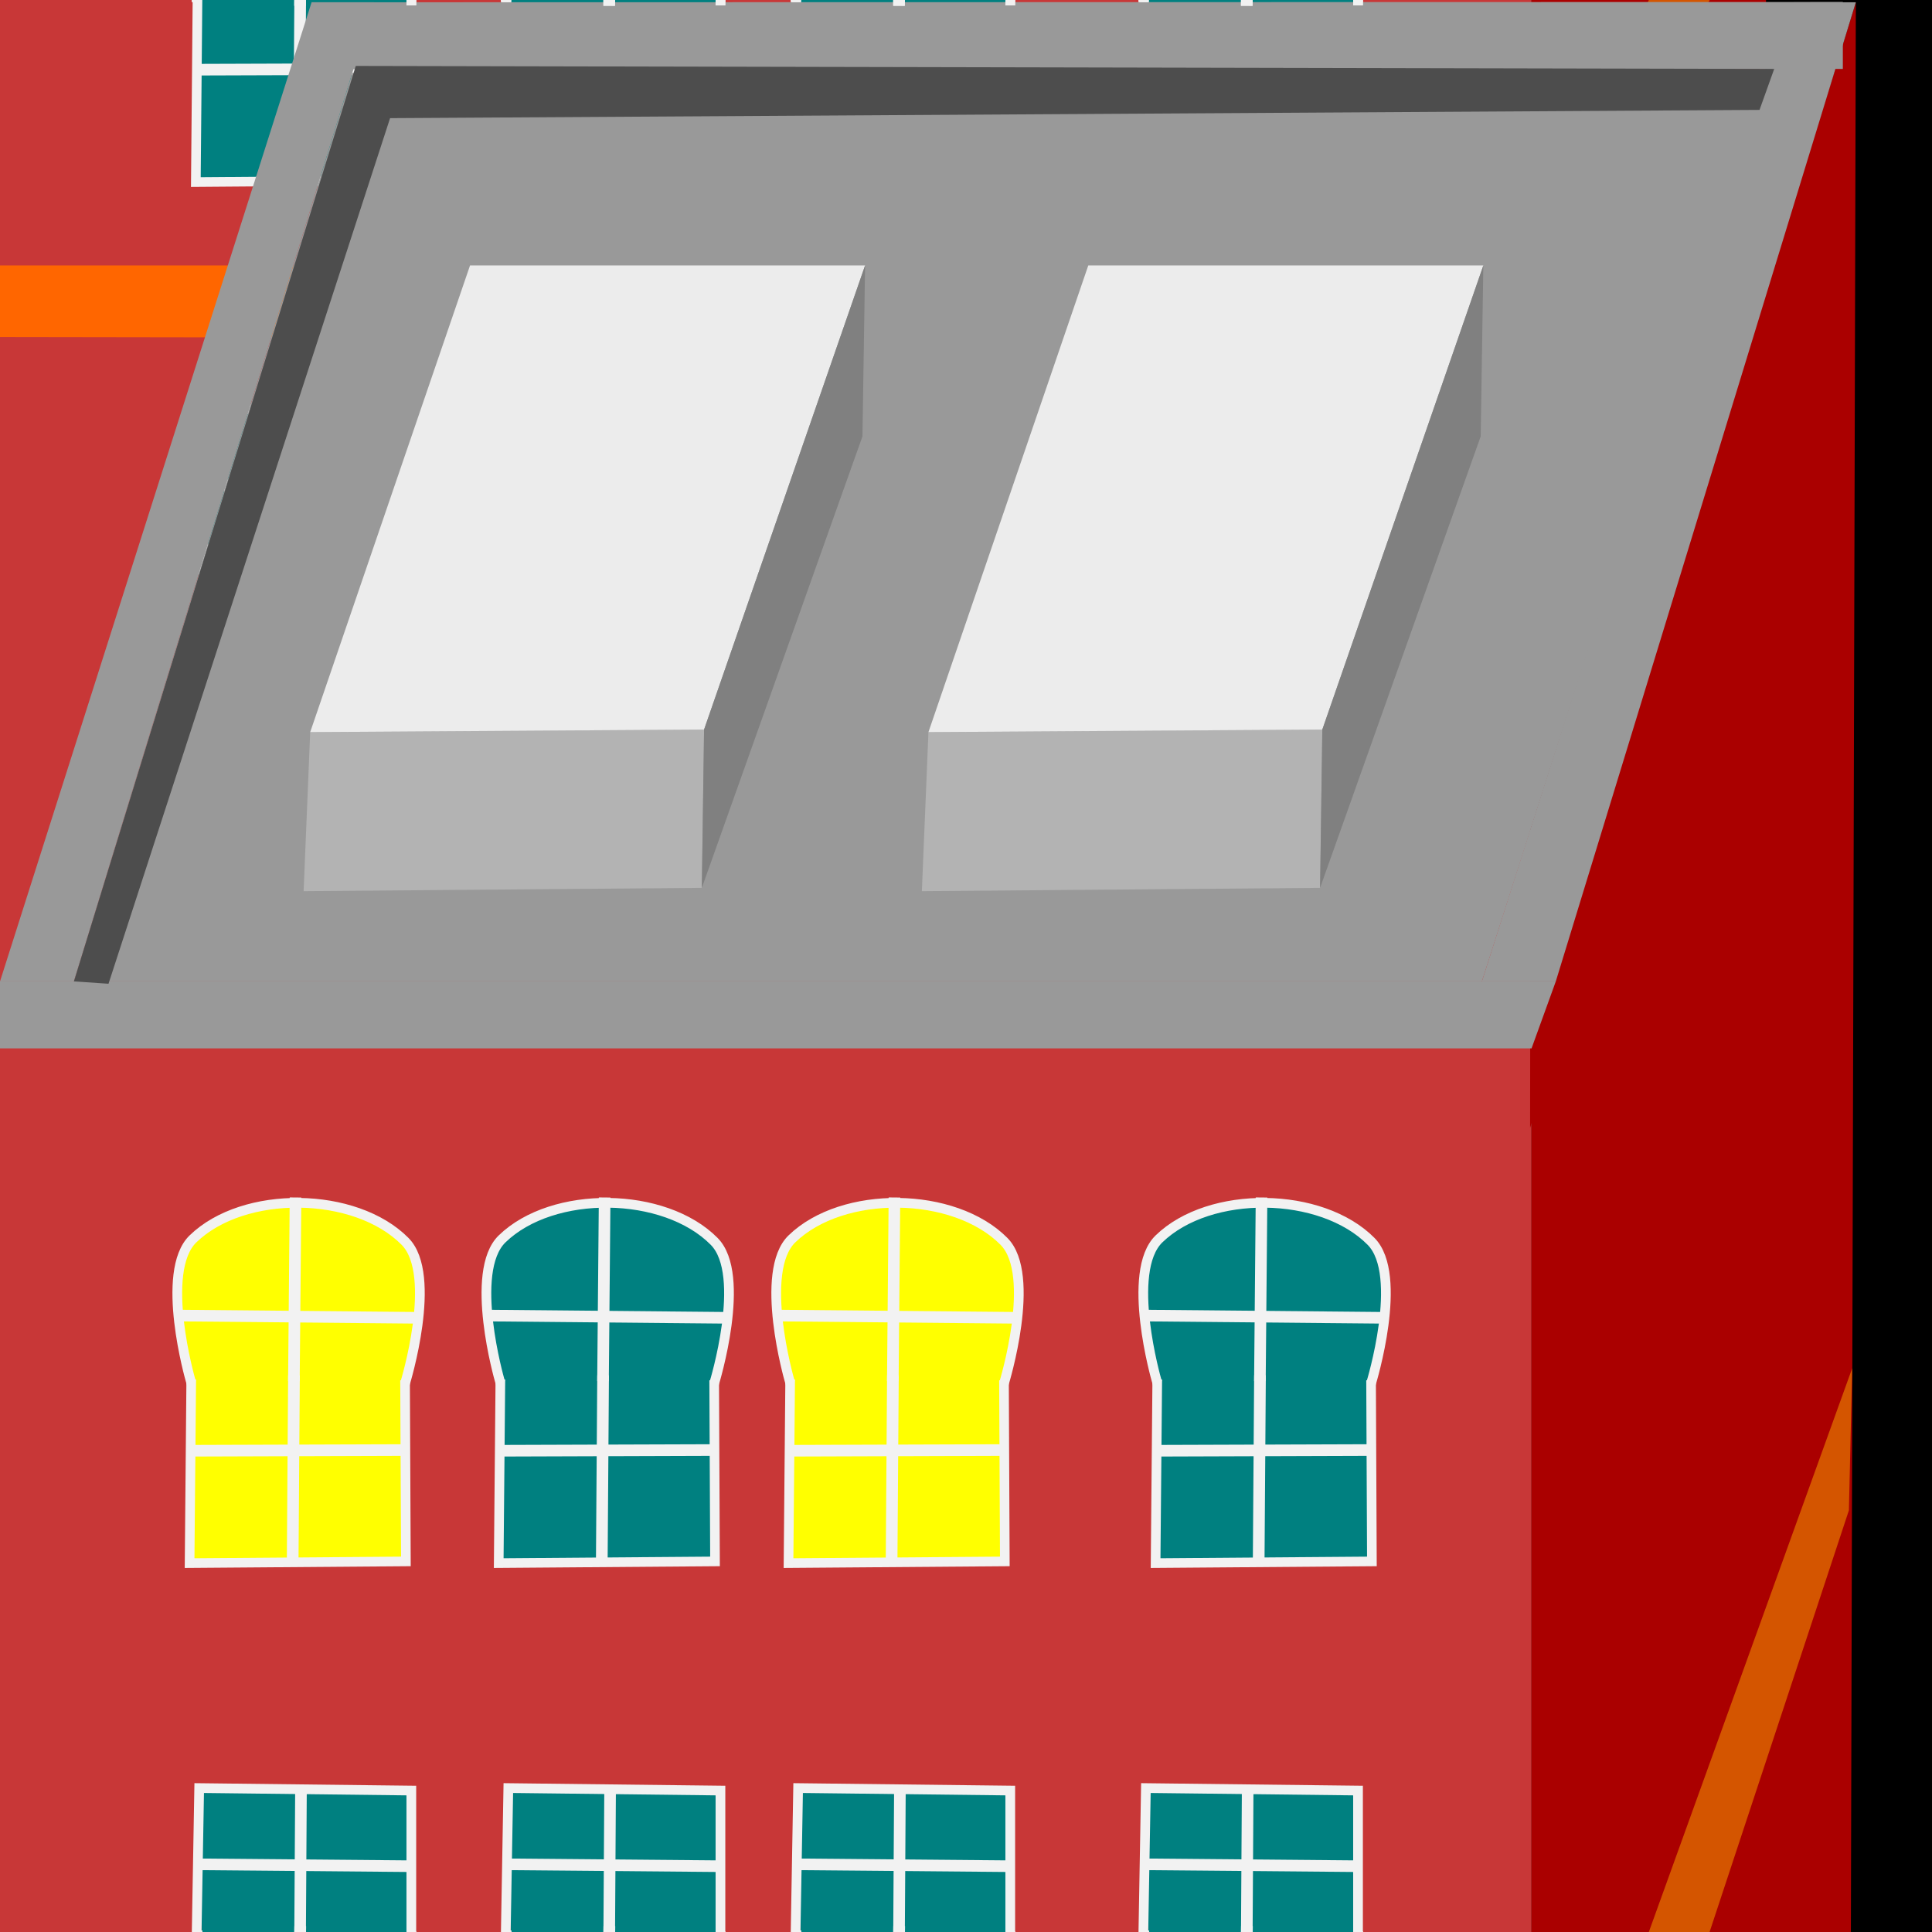
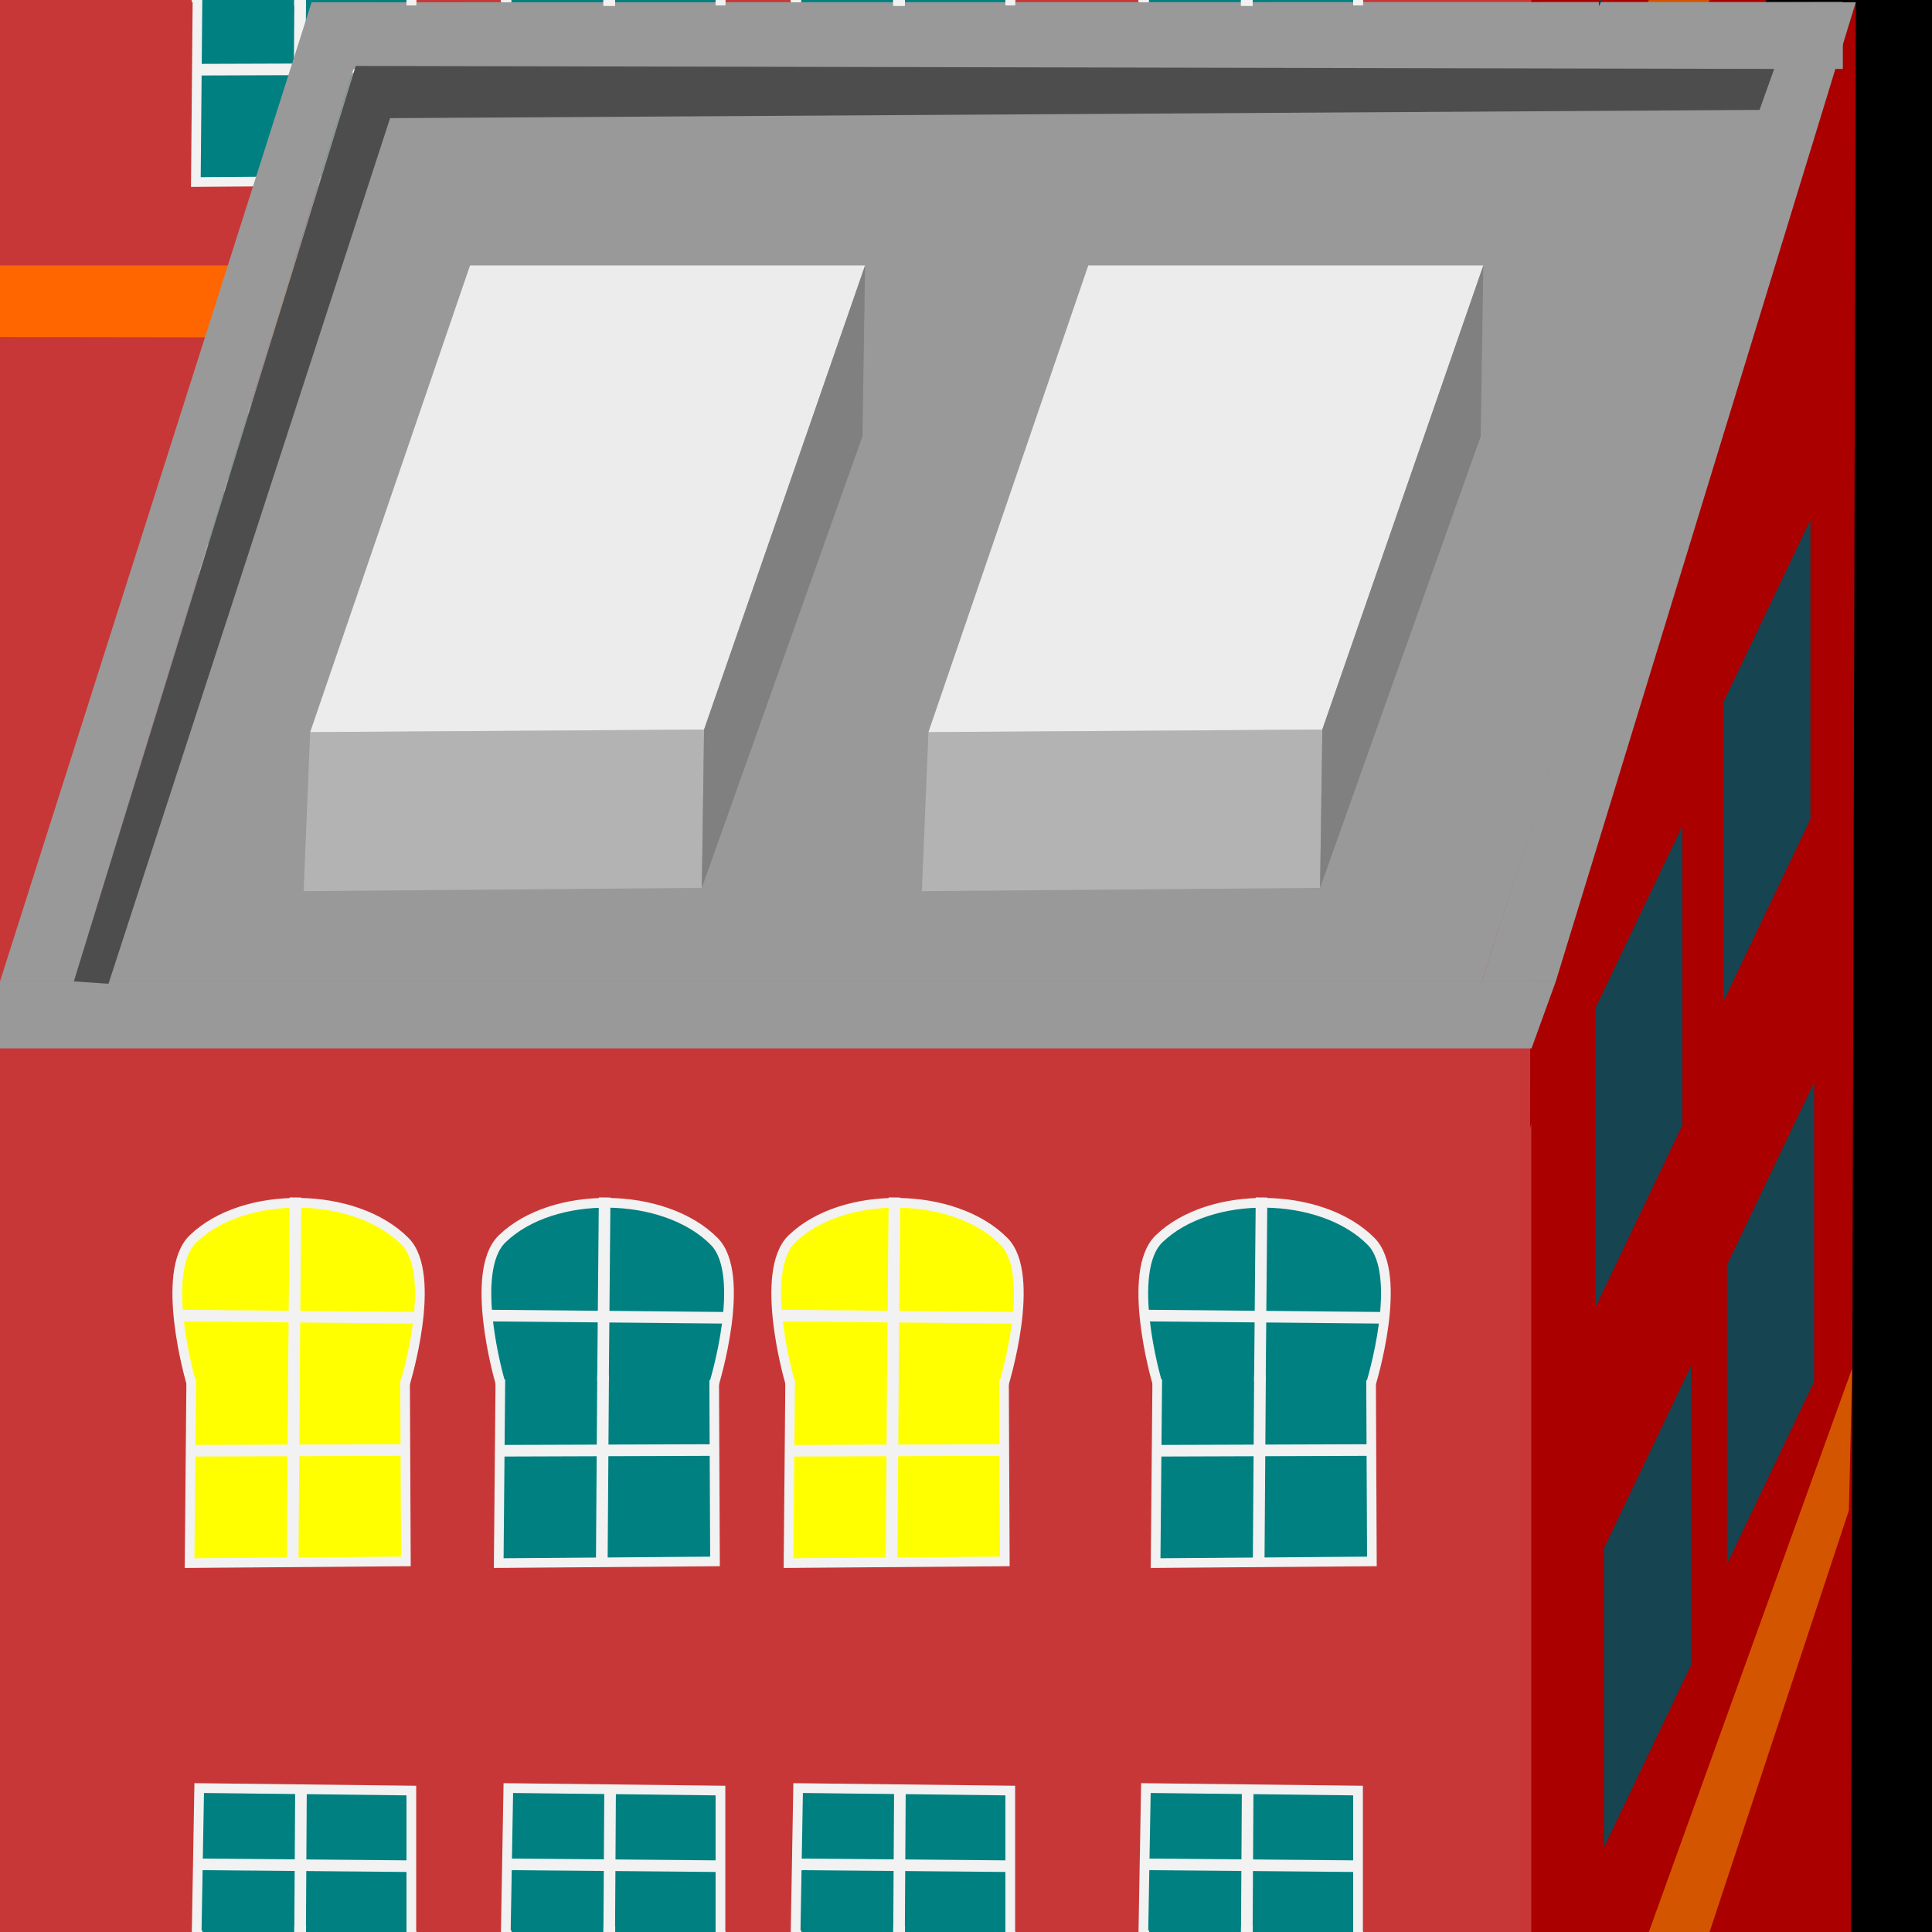
<svg xmlns="http://www.w3.org/2000/svg" xmlns:xlink="http://www.w3.org/1999/xlink" width="100" height="100" viewBox="0 0 26.458 26.458" version="1.1" id="svg1">
  <defs id="defs1" />
  <g id="layer1" style="display:inline">
    <rect style="fill:#000000;stroke-width:0.107;stroke-linecap:square" id="rect1" width="26.458" height="26.458" x="0" y="0" />
    <path id="rect2" style="fill:#c83737;stroke-width:0.107;stroke-linecap:square" d="M 0,14.357 H 20.974 V 26.458 H 0 Z" />
    <path style="fill:#aa0000;stroke:none;stroke-width:1.323;stroke-linecap:square;stroke-dasharray:none" d="m 25.415,0.031 -0.068,26.427 -4.374,1.3e-5 4e-6,-12.101 z" id="path4" />
    <path style="fill:#c83737;fill-opacity:1;stroke:none;stroke-width:1.323;stroke-linecap:square;stroke-dasharray:none" d="M 20.954,15.446 0,15.378 V 0 l 20.974,1.83e-5 z" id="path8" />
    <path style="fill:#aa0000;fill-opacity:1;stroke:none;stroke-width:1.323;stroke-linecap:square;stroke-dasharray:none" d="M 24.185,0 24.119,5.21 20.954,15.446 20.974,1.83e-5 Z" id="path6" />
    <g id="g9-7" style="display:inline" transform="translate(0.08513514,-6.805257)">
      <g id="g2" transform="translate(0,-12.08333)">
        <rect style="fill:#008080;fill-opacity:1;stroke:none;stroke-width:1.384;stroke-linecap:square;stroke-dasharray:none" id="rect9-1" width="2.828" height="1.96" x="2.761" y="24.498" />
        <path style="fill:#008080;fill-opacity:1;stroke:#f2f2f2;stroke-width:0.159;stroke-linecap:square;stroke-dasharray:none" d="m 4.11,26.458 v 0 l 0.011,-1.831" id="path11-3" />
        <path style="fill:#008080;fill-opacity:1;stroke:#f2f2f2;stroke-width:0.159;stroke-linecap:square;stroke-dasharray:none" d="m 2.802,25.532 2.722,0.024" id="path12-2" />
        <path style="fill:none;fill-opacity:1;stroke:#f2f2f2;stroke-width:0.133;stroke-linecap:square;stroke-dasharray:none" d="m 2.694,26.42 0.034,-1.933 2.905,0.034 v 1.944" id="path13-2" />
      </g>
      <g id="g1" transform="translate(0,14.35017)">
        <rect style="fill:#008080;fill-opacity:1;stroke:none;stroke-width:1.366;stroke-linecap:square;stroke-dasharray:none" id="rect8-6" width="2.861" height="2.446" x="2.727" y="8.1650002e-09" />
        <path style="fill:#008080;fill-opacity:1;stroke:#f2f2f2;stroke-width:0.16;stroke-linecap:square;stroke-dasharray:none" d="M 4.111,4.2183596e-4 4.094,2.402" id="path9-4" />
        <path style="fill:#008080;fill-opacity:1;stroke:#f2f2f2;stroke-width:0.159;stroke-linecap:square;stroke-dasharray:none" d="m 2.804,0.954 2.705,-0.009" id="path10-2" />
        <path style="display:inline;fill:none;fill-opacity:1;stroke:#f2f2f2;stroke-width:0.132;stroke-linecap:square;stroke-dasharray:none" d="M 2.704,0.044 2.682,2.493 5.644,2.47 5.633,0.056" id="path14-1" />
      </g>
    </g>
    <use x="0" y="0" xlink:href="#g9-7" id="use6" transform="translate(3.96875)" />
    <use x="0" y="0" xlink:href="#use6" id="use7" transform="translate(3.96875)" />
    <use x="0" y="0" xlink:href="#use7" id="use8" transform="translate(5.027083)" />
    <g id="g9" style="display:inline">
      <rect style="fill:#008080;fill-opacity:1;stroke:none;stroke-width:1.366;stroke-linecap:square;stroke-dasharray:none" id="rect8" width="2.861" height="2.446" x="2.727" y="8.1650002e-09" />
      <rect style="fill:#008080;fill-opacity:1;stroke:none;stroke-width:1.384;stroke-linecap:square;stroke-dasharray:none" id="rect9" width="2.828" height="1.96" x="2.761" y="24.498" />
      <path style="fill:#008080;fill-opacity:1;stroke:#f2f2f2;stroke-width:0.16;stroke-linecap:square;stroke-dasharray:none" d="M 4.111,4.2183596e-4 4.094,2.402" id="path9" />
      <path style="fill:#008080;fill-opacity:1;stroke:#f2f2f2;stroke-width:0.159;stroke-linecap:square;stroke-dasharray:none" d="m 2.804,0.954 2.705,-0.009" id="path10" />
      <path style="fill:#008080;fill-opacity:1;stroke:#f2f2f2;stroke-width:0.159;stroke-linecap:square;stroke-dasharray:none" d="m 4.11,26.458 v 0 l 0.011,-1.831" id="path11" />
      <path style="fill:#008080;fill-opacity:1;stroke:#f2f2f2;stroke-width:0.159;stroke-linecap:square;stroke-dasharray:none" d="m 2.802,25.532 2.722,0.024" id="path12" />
      <path style="fill:none;fill-opacity:1;stroke:#f2f2f2;stroke-width:0.133;stroke-linecap:square;stroke-dasharray:none" d="m 2.694,26.42 0.034,-1.933 2.905,0.034 v 1.944" id="path13" />
      <path style="display:inline;fill:none;fill-opacity:1;stroke:#f2f2f2;stroke-width:0.132;stroke-linecap:square;stroke-dasharray:none" d="M 2.704,0.044 2.682,2.493 5.644,2.47 5.633,0.056" id="path14" />
    </g>
    <path style="fill:#d45500;stroke:none;stroke-width:0.947;stroke-linecap:square;stroke-dasharray:none" d="M 20.99,3.635 22.58,9.15e-6 23.413,0 20.968,4.647 Z" id="path16" />
    <path style="fill:#d45500;stroke:none;stroke-width:0.947;stroke-linecap:square;stroke-dasharray:none" d="m 22.58,26.458 2.785,-7.72 -0.045,1.945 -1.908,5.775 z" id="path16-1" />
    <path style="fill:#ff6600;stroke:none;stroke-width:0.947;stroke-linecap:square" d="M 20.99,3.635 H 0 v 0.98 l 20.968,0.032 z" id="path2" />
    <use x="0" y="0" xlink:href="#g9" id="use3" transform="translate(4.233333)" />
    <use x="0" y="0" xlink:href="#use3" id="use4" transform="translate(3.96875)" />
    <use x="0" y="0" xlink:href="#use4" id="use5" transform="translate(4.762499)" />
    <g id="g8" style="display:inline;stroke:none;stroke-width:1;stroke-dasharray:none" transform="translate(0,-8.307916)">
      <path id="rect3" style="fill:#999999;stroke:none;stroke-width:1;stroke-linecap:square;stroke-dasharray:none" d="m 0,21.748 h 21.306 l -0.332,0.917 H 0 Z" />
      <path id="rect3-8" style="fill:#999999;stroke:none;stroke-width:1;stroke-linecap:square;stroke-dasharray:none" d="m 4.267,8.339 20.97,-0.004 v 0.917 l -20.97,0.004 z" />
      <path style="fill:#999999;stroke:none;stroke-width:1;stroke-linecap:square;stroke-dasharray:none" d="M 4.267,8.339 0,21.748 H 1.012 L 5.121,8.339 Z" id="path3" />
      <path style="fill:#999999;stroke:none;stroke-width:1;stroke-linecap:square;stroke-dasharray:none" d="M 24.562,8.339 20.294,21.748 h 1.012 L 25.415,8.339 Z" id="path3-5" />
      <path style="fill:#999999;fill-opacity:1;stroke:none;stroke-width:1;stroke-linecap:square;stroke-dasharray:none" d="M 4.825,9.306 24.297,9.252 20.294,21.748 H 1.012 Z" id="path7" />
      <path style="display:inline;fill:#4d4d4d;stroke:none;stroke-width:0.947;stroke-linecap:square" d="m 1.012,21.748 v 0 L 4.872,9.211 24.297,9.252 24.096,9.813 5.342,9.926 1.486,21.78 Z" id="path1" />
    </g>
    <g id="g9-7-1" style="display:inline" transform="translate(-0.08558344,4.562848)">
      <g id="g2-7" transform="translate(0,-12.08333)">
        <path id="rect9-1-1" style="fill:#008080;stroke-width:1.384;stroke-linecap:square" d="m 2.761,24.498 c 0.666,-0.666 2.161,-0.666 2.828,0 0.462,0.462 0,1.96 0,1.96 H 2.761 c 0,0 -0.462,-1.498 0,-1.96 z" />
        <path style="fill:#008080;fill-opacity:1;stroke:#f2f2f2;stroke-width:0.159;stroke-linecap:square;stroke-dasharray:none" d="m 4.11,26.458 v 0 l 0.022,-2.459" id="path11-3-1" />
        <path style="fill:#008080;fill-opacity:1;stroke:#f2f2f2;stroke-width:0.159;stroke-linecap:square;stroke-dasharray:none" d="m 2.574,25.537 3.198,0.03" id="path12-2-5" />
        <path style="fill:none;fill-opacity:1;stroke:#f2f2f2;stroke-width:0.133;stroke-linecap:square;stroke-dasharray:none" d="m 2.694,26.42 c 0,0 -0.428,-1.484 0.034,-1.933 0.695,-0.675 2.224,-0.655 2.905,0.034 0.456,0.461 0,1.944 0,1.944" id="path13-2-2" />
      </g>
      <g id="g3" transform="translate(0,14.35017)">
        <rect style="fill:#008080;fill-opacity:1;stroke:none;stroke-width:1.366;stroke-linecap:square;stroke-dasharray:none" id="rect8-6-7" width="2.861" height="2.446" x="2.727" y="8.1650002e-09" />
        <path style="fill:#008080;fill-opacity:1;stroke:#f2f2f2;stroke-width:0.16;stroke-linecap:square;stroke-dasharray:none" d="M 4.111,4.2183596e-4 4.094,2.402" id="path9-4-6" />
        <path style="fill:#008080;fill-opacity:1;stroke:#f2f2f2;stroke-width:0.159;stroke-linecap:square;stroke-dasharray:none" d="m 2.804,0.954 2.705,-0.009" id="path10-2-1" />
        <path style="display:inline;fill:none;fill-opacity:1;stroke:#f2f2f2;stroke-width:0.132;stroke-linecap:square;stroke-dasharray:none" d="M 2.704,0.044 2.682,2.493 5.644,2.47 5.633,0.056" id="path14-1-4" />
      </g>
    </g>
    <use x="0" y="0" xlink:href="#g9-7-1" id="use45" transform="translate(4.233333)" />
    <use x="0" y="0" xlink:href="#use45" id="use46" transform="translate(4.233333)" />
    <use x="0" y="0" xlink:href="#use46" id="use47" transform="translate(4.762499)" />
    <g id="g49">
      <path style="fill:#b3b3b3;stroke:none;stroke-width:0.947;stroke-linecap:square" d="m 4.248,10.026 5.394,-0.036 -0.03,2.169 -5.454,0.045 z" id="path47" />
      <path style="fill:#ececec;stroke:none;stroke-width:0.947;stroke-linecap:square" d="M 4.248,10.026 6.437,3.635 H 11.847 L 9.642,9.991 Z" id="path48" />
      <path style="fill:#808080;stroke:none;stroke-width:0.947;stroke-linecap:square" d="m 9.611,12.16 2.2,-6.184 0.036,-2.34 -2.205,6.355 z" id="path49" />
    </g>
    <use x="0" y="0" xlink:href="#g49" id="use49" transform="translate(8.466666)" />
+     <path style="display:inline;fill:#164450;fill-opacity:1;stroke:none;stroke-width:0.259;stroke-linecap:square" d="m 21.792,14.742 v 4.098 l 1.192,-2.496 v -4.098 z" id="path5-2-8" />
+     <path style="display:inline;fill:#164450;fill-opacity:1;stroke:none;stroke-width:0.259;stroke-linecap:square" d="m 22.133,20.84 v 4.098 l 1.192,-2.496 v -4.098 z" id="path5-9" />
+     <path style="display:inline;fill:#164450;fill-opacity:1;stroke:none;stroke-width:0.259;stroke-linecap:square" d="m 23.818,16.182 v 4.098 l 1.192,-2.496 v -4.098 z" id="path5-8-2" />
+     <path style="display:inline;fill:#164450;fill-opacity:1;stroke:none;stroke-width:0.259;stroke-linecap:square" d="m 23.598,9.313 v 4.098 l 1.192,-2.496 V 6.817 Z" id="path5-8-7-7" />
  </g>
  <g id="g44" style="display:inline">
    <rect style="fill:#000000;stroke-width:0.107;stroke-linecap:square" id="rect10" width="26.458" height="26.458" x="0" y="0" />
    <path id="path15" style="fill:#c83737;stroke-width:0.107;stroke-linecap:square" d="m 0,22.665 h 20.974 v 3.793 H 0 Z" />
    <path style="fill:#aa0000;stroke:none;stroke-width:1.323;stroke-linecap:square;stroke-dasharray:none" d="m 25.237,8.335 0.11,18.123 -4.374,1.3e-5 4e-6,-3.793 z" id="path17" />
    <path style="fill:#c83737;fill-opacity:1;stroke:none;stroke-width:1.323;stroke-linecap:square;stroke-dasharray:none" d="M 20.954,15.446 0,15.378 V 0 l 20.974,1.83e-5 z" id="path18" />
    <path style="fill:#aa0000;fill-opacity:1;stroke:none;stroke-width:1.323;stroke-linecap:square;stroke-dasharray:none" d="M 25.348,5e-6 25.32,5.146 20.954,15.446 20.974,1.83e-5 Z" id="path19" />
    <g id="g26" style="display:inline" transform="translate(0.08513514,-6.805257)">
      <g id="g22" transform="translate(0,-12.08333)">
        <rect style="fill:#008080;fill-opacity:1;stroke:none;stroke-width:1.384;stroke-linecap:square;stroke-dasharray:none" id="rect19" width="2.828" height="1.96" x="2.761" y="24.498" />
        <path style="fill:#008080;fill-opacity:1;stroke:#f2f2f2;stroke-width:0.159;stroke-linecap:square;stroke-dasharray:none" d="m 4.11,26.458 v 0 l 0.011,-1.831" id="path20" />
        <path style="fill:#008080;fill-opacity:1;stroke:#f2f2f2;stroke-width:0.159;stroke-linecap:square;stroke-dasharray:none" d="m 2.802,25.532 2.722,0.024" id="path21" />
        <path style="fill:none;fill-opacity:1;stroke:#f2f2f2;stroke-width:0.133;stroke-linecap:square;stroke-dasharray:none" d="m 2.694,26.42 0.034,-1.933 2.905,0.034 v 1.944" id="path22" />
      </g>
      <g id="g25" transform="translate(0,14.35017)">
        <rect style="fill:#008080;fill-opacity:1;stroke:none;stroke-width:1.366;stroke-linecap:square;stroke-dasharray:none" id="rect22" width="2.861" height="2.446" x="2.727" y="8.1650002e-09" />
        <path style="fill:#008080;fill-opacity:1;stroke:#f2f2f2;stroke-width:0.16;stroke-linecap:square;stroke-dasharray:none" d="M 4.111,4.2183596e-4 4.094,2.402" id="path23" />
        <path style="fill:#008080;fill-opacity:1;stroke:#f2f2f2;stroke-width:0.159;stroke-linecap:square;stroke-dasharray:none" d="m 2.804,0.954 2.705,-0.009" id="path24" />
        <path style="display:inline;fill:none;fill-opacity:1;stroke:#f2f2f2;stroke-width:0.132;stroke-linecap:square;stroke-dasharray:none" d="M 2.704,0.044 2.682,2.493 5.644,2.47 5.633,0.056" id="path25" />
      </g>
    </g>
    <use x="0" y="0" xlink:href="#g9-7" id="use26" transform="translate(3.96875)" />
    <use x="0" y="0" xlink:href="#use6" id="use27" transform="translate(3.96875)" />
+     <path style="display:inline;fill:#164450;fill-opacity:1;stroke:none;stroke-width:0.259;stroke-linecap:square" d="M 21.778,6.259 V 10.356 L 22.97,7.86 V 3.763 Z" id="path5-2" />
    <use x="0" y="0" xlink:href="#use7" id="use28" transform="translate(5.027083)" />
    <g id="g33" style="display:inline;stroke:none;stroke-width:1;stroke-dasharray:none">
      <path id="path28" style="fill:#999999;stroke:none;stroke-width:1;stroke-linecap:square;stroke-dasharray:none" d="m 0,21.748 h 21.306 l -0.332,0.917 H 0 Z" />
      <path id="path29" style="fill:#999999;stroke:none;stroke-width:1;stroke-linecap:square;stroke-dasharray:none" d="m 4.267,8.339 20.97,-0.004 v 0.917 l -20.97,0.004 z" />
      <path style="fill:#999999;stroke:none;stroke-width:1;stroke-linecap:square;stroke-dasharray:none" d="M 4.267,8.339 0,21.748 H 1.012 L 5.121,8.339 Z" id="path30" />
      <path style="fill:#999999;stroke:none;stroke-width:1;stroke-linecap:square;stroke-dasharray:none" d="M 24.562,8.339 20.294,21.748 h 1.012 L 25.415,8.339 Z" id="path31" />
      <path style="fill:#676c53;fill-opacity:1;stroke:none;stroke-width:1;stroke-linecap:square;stroke-dasharray:none" d="M 4.825,9.306 24.297,9.252 20.294,21.748 H 1.012 Z" id="path32" />
      <path style="display:inline;fill:#4d4d4d;stroke:none;stroke-width:0.947;stroke-linecap:square" d="m 1.012,21.748 v 0 L 4.872,9.211 24.297,9.252 24.096,9.813 5.342,9.926 1.486,21.78 Z" id="path33" />
    </g>
    <g id="g39" style="display:inline">
      <rect style="fill:#008080;fill-opacity:1;stroke:none;stroke-width:1.366;stroke-linecap:square;stroke-dasharray:none" id="rect33" width="2.861" height="2.446" x="2.727" y="8.1650002e-09" />
      <rect style="fill:#008080;fill-opacity:1;stroke:none;stroke-width:1.384;stroke-linecap:square;stroke-dasharray:none" id="rect34" width="2.828" height="1.96" x="2.761" y="24.498" />
      <path style="fill:#008080;fill-opacity:1;stroke:#f2f2f2;stroke-width:0.16;stroke-linecap:square;stroke-dasharray:none" d="M 4.111,4.2183596e-4 4.094,2.402" id="path34" />
      <path style="fill:#008080;fill-opacity:1;stroke:#f2f2f2;stroke-width:0.159;stroke-linecap:square;stroke-dasharray:none" d="m 2.804,0.954 2.705,-0.009" id="path35" />
      <path style="fill:#008080;fill-opacity:1;stroke:#f2f2f2;stroke-width:0.159;stroke-linecap:square;stroke-dasharray:none" d="m 4.11,26.458 v 0 l 0.011,-1.831" id="path36" />
      <path style="fill:#008080;fill-opacity:1;stroke:#f2f2f2;stroke-width:0.159;stroke-linecap:square;stroke-dasharray:none" d="m 2.802,25.532 2.722,0.024" id="path37" />
      <path style="fill:none;fill-opacity:1;stroke:#f2f2f2;stroke-width:0.133;stroke-linecap:square;stroke-dasharray:none" d="m 2.694,26.42 0.034,-1.933 2.905,0.034 v 1.944" id="path38" />
      <path style="display:inline;fill:none;fill-opacity:1;stroke:#f2f2f2;stroke-width:0.132;stroke-linecap:square;stroke-dasharray:none" d="M 2.704,0.044 2.682,2.493 5.644,2.47 5.633,0.056" id="path39" />
    </g>
    <path style="fill:#d45500;stroke:none;stroke-width:0.947;stroke-linecap:square;stroke-dasharray:none" d="M 20.99,3.635 22.58,9.15e-6 23.413,0 20.968,4.647 Z" id="path40" />
    <path style="fill:#d45500;stroke:none;stroke-width:0.947;stroke-linecap:square;stroke-dasharray:none" d="m 22.58,26.458 2.722,-7.56 0.012,1.915 -1.901,5.644 z" id="path41" />
    <path style="fill:#ff6600;stroke:none;stroke-width:0.947;stroke-linecap:square" d="M 20.99,3.635 H 0 v 0.98 l 20.968,0.032 z" id="path42" />
    <use x="0" y="0" xlink:href="#g9" id="use42" transform="translate(4.233333)" />
    <use x="0" y="0" xlink:href="#use3" id="use43" transform="translate(3.96875)" />
    <use x="0" y="0" xlink:href="#use4" id="use44" transform="translate(4.762499)" />
+     <path style="fill:#164450;fill-opacity:1;stroke:none;stroke-width:0.259;stroke-linecap:square" d="m 21.896,22.448 v 4.098 l 1.192,-2.496 V 19.952 Z" id="path5" />
+     <path style="display:inline;fill:#164450;fill-opacity:1;stroke:none;stroke-width:0.259;stroke-linecap:square" d="m 23.651,17.043 v 4.098 l 1.192,-2.496 v -4.098 z" id="path5-8" />
+     <path style="display:inline;fill:#164450;fill-opacity:1;stroke:none;stroke-width:0.259;stroke-linecap:square" d="m 23.463,2.828 v 4.098 l 1.192,-2.496 v -4.098 z" id="path5-8-7" />
  </g>
  <g id="g113" style="display:inline">
    <rect style="fill:#000000;stroke-width:0.107;stroke-linecap:square" id="rect72" width="26.458" height="26.458" x="0" y="0" />
    <path id="path72" style="fill:#c83737;stroke-width:0.107;stroke-linecap:square" d="M 0.027,17.482 H 21.001 l -0.027,8.976 H 0 Z" />
    <path style="fill:#aa0000;stroke:none;stroke-width:1.323;stroke-linecap:square;stroke-dasharray:none" d="m 25.388,10.834 -0.04,15.624 -4.374,1.3e-5 0.027,-8.976 2.136,-7.186 z" id="path73" />
    <path style="fill:#c83737;fill-opacity:1;stroke:none;stroke-width:1.323;stroke-linecap:square;stroke-dasharray:none" d="M 23.222,10.319 2.074,10.777 2.223,7.718 23.078,7.194 Z" id="path74" />
    <path style="fill:#aa0000;fill-opacity:1;stroke:none;stroke-width:1.323;stroke-linecap:square;stroke-dasharray:none" d="m 25.348,5e-6 0.04,10.834 -2.344,-0.06 0.034,-3.58 L 22.996,8.5e-6 Z" id="path75" />
    <g id="g82" style="display:none" transform="translate(0.08513514,-6.805257)">
      <g id="g78" transform="translate(0,-12.08333)">
        <rect style="fill:#008080;fill-opacity:1;stroke:none;stroke-width:1.384;stroke-linecap:square;stroke-dasharray:none" id="rect75" width="2.828" height="1.96" x="2.761" y="24.498" />
        <path style="fill:#008080;fill-opacity:1;stroke:#f2f2f2;stroke-width:0.159;stroke-linecap:square;stroke-dasharray:none" d="m 4.11,26.458 v 0 l 0.011,-1.831" id="path76" />
        <path style="fill:#008080;fill-opacity:1;stroke:#f2f2f2;stroke-width:0.159;stroke-linecap:square;stroke-dasharray:none" d="m 2.802,25.532 2.722,0.024" id="path77" />
        <path style="fill:none;fill-opacity:1;stroke:#f2f2f2;stroke-width:0.133;stroke-linecap:square;stroke-dasharray:none" d="m 2.694,26.42 0.034,-1.933 2.905,0.034 v 1.944" id="path78" />
      </g>
      <g id="g81" transform="translate(0,14.35017)">
        <rect style="fill:#008080;fill-opacity:1;stroke:none;stroke-width:1.366;stroke-linecap:square;stroke-dasharray:none" id="rect78" width="2.861" height="2.446" x="2.727" y="8.1650002e-09" />
        <path style="fill:#008080;fill-opacity:1;stroke:#f2f2f2;stroke-width:0.16;stroke-linecap:square;stroke-dasharray:none" d="M 4.111,4.2183596e-4 4.094,2.402" id="path79" />
        <path style="fill:#008080;fill-opacity:1;stroke:#f2f2f2;stroke-width:0.159;stroke-linecap:square;stroke-dasharray:none" d="m 2.804,0.954 2.705,-0.009" id="path80" />
        <path style="display:inline;fill:none;fill-opacity:1;stroke:#f2f2f2;stroke-width:0.132;stroke-linecap:square;stroke-dasharray:none" d="M 2.704,0.044 2.682,2.493 5.644,2.47 5.633,0.056" id="path81" />
      </g>
    </g>
    <use x="0" y="0" xlink:href="#g9-7" id="use82" transform="translate(3.96875)" style="display:none" />
    <use x="0" y="0" xlink:href="#use6" id="use83" transform="translate(3.96875)" style="display:none" />
    <path id="rect115" style="fill:#c83737;stroke-width:0.947;stroke-linecap:square" d="M 0,0 H 20.967 L 21.14,13.899 H 0 Z" />
    <use x="0" y="0" xlink:href="#use7" id="use84" transform="translate(5.027083)" style="display:none" />
    <g id="g90" style="display:inline">
      <rect style="fill:#008080;fill-opacity:1;stroke:none;stroke-width:1.366;stroke-linecap:square;stroke-dasharray:none" id="rect84" width="2.861" height="2.446" x="2.727" y="8.1650002e-09" />
      <rect style="fill:#008080;fill-opacity:1;stroke:none;stroke-width:1.384;stroke-linecap:square;stroke-dasharray:none" id="rect85" width="2.828" height="1.96" x="2.761" y="24.498" />
      <path style="fill:#008080;fill-opacity:1;stroke:#f2f2f2;stroke-width:0.16;stroke-linecap:square;stroke-dasharray:none" d="M 4.111,4.2183596e-4 4.094,2.402" id="path85" />
      <path style="fill:#008080;fill-opacity:1;stroke:#f2f2f2;stroke-width:0.159;stroke-linecap:square;stroke-dasharray:none" d="m 2.804,0.954 2.705,-0.009" id="path86" />
      <path style="fill:#008080;fill-opacity:1;stroke:#f2f2f2;stroke-width:0.159;stroke-linecap:square;stroke-dasharray:none" d="m 4.11,26.458 v 0 l 0.011,-1.831" id="path87" />
      <path style="fill:#008080;fill-opacity:1;stroke:#f2f2f2;stroke-width:0.159;stroke-linecap:square;stroke-dasharray:none" d="m 2.802,25.532 2.722,0.024" id="path88" />
      <path style="fill:none;fill-opacity:1;stroke:#f2f2f2;stroke-width:0.133;stroke-linecap:square;stroke-dasharray:none" d="m 2.694,26.42 0.034,-1.933 2.905,0.034 v 1.944" id="path89" />
      <path style="display:inline;fill:none;fill-opacity:1;stroke:#f2f2f2;stroke-width:0.132;stroke-linecap:square;stroke-dasharray:none" d="M 2.704,0.044 2.682,2.493 5.644,2.47 5.633,0.056" id="path90" />
    </g>
    <path style="fill:#d45500;stroke:none;stroke-width:0.947;stroke-linecap:square;stroke-dasharray:none" d="M 20.99,3.635 22.58,9.15e-6 23.413,0 20.968,4.647 Z" id="path91" />
    <path style="fill:#d45500;stroke:none;stroke-width:0.947;stroke-linecap:square;stroke-dasharray:none" d="m 22.58,26.458 2.785,-7.72 -0.045,1.945 -1.908,5.775 z" id="path92" />
    <path style="fill:#ff6600;stroke:none;stroke-width:0.947;stroke-linecap:square" d="M 20.99,3.635 H 0 v 0.98 l 20.968,0.032 z" id="path93" />
    <use x="0" y="0" xlink:href="#g9" id="use93" transform="translate(4.233333)" />
    <use x="0" y="0" xlink:href="#use3" id="use94" transform="translate(3.96875)" />
    <use x="0" y="0" xlink:href="#use4" id="use95" transform="translate(4.762499)" />
    <g id="g100" style="display:inline;stroke:none;stroke-width:1;stroke-dasharray:none" transform="matrix(1.106061,0,0,1,-2.576955,-8.307916)">
      <path id="path95" style="fill:#999999;stroke:none;stroke-width:1;stroke-linecap:square;stroke-dasharray:none" d="M 4.385,15.103 23.526,14.585 23.195,15.502 4.34,16.026 Z" />
      <path id="path96" style="fill:#999999;stroke:none;stroke-width:1;stroke-linecap:square;stroke-dasharray:none" d="m 6.574,8.339 18.663,-0.004 v 0.917 L 6.432,9.773 Z" />
      <path style="fill:#999999;stroke:none;stroke-width:1;stroke-linecap:square;stroke-dasharray:none" d="M 6.432,8.856 4.385,15.103 H 5.396 L 7.285,8.856 Z" id="path97" />
      <path style="fill:#999999;stroke:none;stroke-width:1;stroke-linecap:square;stroke-dasharray:none" d="m 24.562,8.339 -2.047,6.246 h 1.012 l 1.889,-6.246 z" id="path98" />
      <path style="fill:#999999;fill-opacity:1;stroke:none;stroke-width:1;stroke-linecap:square;stroke-dasharray:none" d="M 7.238,8.951 24.297,9.252 23.195,15.502 5.168,15.147 Z" id="path99" />
      <path style="display:inline;fill:#4d4d4d;stroke:none;stroke-width:0.947;stroke-linecap:square" d="m 5.645,14.23 v 0 L 7.285,8.856 24.297,9.252 24.096,9.813 7.755,9.571 6.12,14.262 Z" id="path100" />
      <path style="display:inline;fill:none;fill-opacity:1;stroke:#f2f2f2;stroke-width:0.132;stroke-linecap:square;stroke-dasharray:none" d="M 2.704,0.044 2.682,2.493 5.644,2.47 5.633,0.056" id="path107" transform="matrix(0.9041094,0,0,1,2.252472,28.80843)" />
    </g>
    <g id="g100-8" style="display:inline;stroke:none;stroke-width:1;stroke-dasharray:none" transform="translate(-2.193468,1.980114)">
      <path id="path95-2" style="fill:#999999;stroke:none;stroke-width:1;stroke-linecap:square;stroke-dasharray:none" d="M 2.221,14.585 H 23.526 L 23.195,15.502 H 2.221 Z" />
      <path id="path96-4" style="fill:#999999;stroke:none;stroke-width:1;stroke-linecap:square;stroke-dasharray:none" d="m 4.267,8.339 20.97,-0.004 v 0.917 l -20.97,0.004 z" />
      <path style="fill:#999999;stroke:none;stroke-width:1;stroke-linecap:square;stroke-dasharray:none" d="M 4.267,8.339 2.221,14.585 H 3.232 L 5.121,8.339 Z" id="path97-5" />
      <path style="fill:#999999;stroke:none;stroke-width:1;stroke-linecap:square;stroke-dasharray:none" d="m 24.562,8.339 -2.047,6.246 h 1.012 l 1.889,-6.246 z" id="path98-5" />
      <path style="fill:#999999;fill-opacity:1;stroke:none;stroke-width:1;stroke-linecap:square;stroke-dasharray:none" d="M 4.825,9.306 24.297,9.252 23.195,15.502 H 2.755 Z" id="path99-1" />
      <path style="display:inline;fill:#4d4d4d;stroke:none;stroke-width:0.947;stroke-linecap:square" d="m 3.232,14.585 v 0 L 4.872,9.211 24.297,9.252 24.096,9.813 5.342,9.926 3.706,14.617 Z" id="path100-7" />
    </g>
    <g id="g108" style="display:inline" transform="translate(-0.08558344,6.150348)">
      <g id="g104" transform="translate(0,-12.08333)">
        <path id="path101" style="fill:#008080;stroke-width:1.384;stroke-linecap:square" d="m 2.761,24.498 h 2.828 v 1.96 H 2.761 Z" />
        <path style="fill:#008080;fill-opacity:1;stroke:#f2f2f2;stroke-width:0.159;stroke-linecap:square;stroke-dasharray:none" d="m 4.11,26.458 v 0 l 0.07,-1.954" id="path102" />
        <path style="fill:#008080;fill-opacity:1;stroke:#f2f2f2;stroke-width:0.159;stroke-linecap:square;stroke-dasharray:none" d="m 2.761,25.478 2.872,0.015" id="path103" />
        <path style="fill:none;fill-opacity:1;stroke:#f2f2f2;stroke-width:0.133;stroke-linecap:square;stroke-dasharray:none" d="m 2.694,26.42 0.034,-1.933 2.905,0.034 v 1.944" id="path104" />
      </g>
      <g id="g107" transform="translate(0,14.35017)">
        <rect style="fill:#ffff00;fill-opacity:1;stroke:none;stroke-width:1.366;stroke-linecap:square;stroke-dasharray:none" id="rect104" width="2.861" height="2.446" x="2.727" y="8.1650002e-09" />
        <path style="fill:#008080;fill-opacity:1;stroke:#f2f2f2;stroke-width:0.16;stroke-linecap:square;stroke-dasharray:none" d="M 4.111,4.2183596e-4 4.094,2.402" id="path105" />
        <path style="fill:#008080;fill-opacity:1;stroke:#f2f2f2;stroke-width:0.159;stroke-linecap:square;stroke-dasharray:none" d="m 2.804,0.954 2.705,-0.009" id="path106" />
      </g>
    </g>
    <g id="g112" style="display:none">
      <path style="fill:#b3b3b3;stroke:none;stroke-width:0.947;stroke-linecap:square" d="m 4.248,10.026 5.394,-0.036 -0.03,2.169 -5.454,0.045 z" id="path110" />
      <path style="fill:#ececec;stroke:none;stroke-width:0.947;stroke-linecap:square" d="M 4.248,10.026 6.437,3.635 H 11.847 L 9.642,9.991 Z" id="path111" />
      <path style="fill:#808080;stroke:none;stroke-width:0.947;stroke-linecap:square" d="m 9.611,12.16 2.2,-6.184 0.036,-2.34 -2.205,6.355 z" id="path112" />
    </g>
    <use x="0" y="0" xlink:href="#g49" id="use112" transform="translate(8.466666)" style="display:none" />
    <use x="0" y="0" xlink:href="#g108" id="use113" transform="translate(4.233333)" style="display:inline" />
    <use x="0" y="0" xlink:href="#use113" id="use114" transform="translate(3.96875)" style="display:inline" />
    <use x="0" y="0" xlink:href="#use114" id="use115" transform="translate(4.762499)" />
    <path style="fill:#c83737;fill-opacity:1;stroke:#a02c2c;stroke-width:0.259;stroke-linecap:square;stroke-dasharray:none" d="m 2.223,7.718 v 0 L 2.074,10.319" id="path115" />
+     <path style="display:inline;fill:#164450;fill-opacity:1;stroke:none;stroke-width:0.259;stroke-linecap:square" d="m 21.896,22.448 v 4.098 l 1.192,-2.496 V 19.952 Z" id="path5-21" />
+     <path style="display:inline;fill:#164450;fill-opacity:1;stroke:none;stroke-width:0.259;stroke-linecap:square" d="m 23.651,17.043 v 4.098 l 1.192,-2.496 v -4.098 z" id="path5-8-6" />
+     <path style="display:inline;fill:#164450;fill-opacity:1;stroke:none;stroke-width:0.259;stroke-linecap:square" d="M 23.609,6.844 V 10.942 l 1.192,-2.496 v -4.098 z" id="path5-8-7-8" />
  </g>
  <g id="g157" style="display:inline">
    <rect style="fill:#000000;stroke-width:0.107;stroke-linecap:square" id="rect116" width="26.458" height="26.458" x="0" y="0" />
    <path id="path116" style="fill:#c83737;stroke-width:0.107;stroke-linecap:square" d="M 0,14.357 H 20.974 V 26.458 H 0 Z" />
    <path style="fill:#aa0000;stroke:none;stroke-width:1.323;stroke-linecap:square;stroke-dasharray:none" d="m 25.415,0.031 -0.068,26.427 -4.374,1.3e-5 4e-6,-12.101 z" id="path117" />
    <path style="fill:#c83737;fill-opacity:1;stroke:none;stroke-width:1.323;stroke-linecap:square;stroke-dasharray:none" d="M 20.954,15.446 0,15.378 V 0 l 20.974,1.83e-5 z" id="path118" />
    <path style="fill:#aa0000;fill-opacity:1;stroke:none;stroke-width:1.323;stroke-linecap:square;stroke-dasharray:none" d="M 24.185,0 24.119,5.21 20.954,15.446 20.974,1.83e-5 Z" id="path119" />
    <g id="g126" style="display:inline" transform="translate(0.08513514,-6.805257)">
      <g id="g122" transform="translate(0,-12.08333)">
        <rect style="fill:#008080;fill-opacity:1;stroke:none;stroke-width:1.384;stroke-linecap:square;stroke-dasharray:none" id="rect119" width="2.828" height="1.96" x="2.761" y="24.498" />
        <path style="fill:#008080;fill-opacity:1;stroke:#f2f2f2;stroke-width:0.159;stroke-linecap:square;stroke-dasharray:none" d="m 4.11,26.458 v 0 l 0.011,-1.831" id="path120" />
        <path style="fill:#008080;fill-opacity:1;stroke:#f2f2f2;stroke-width:0.159;stroke-linecap:square;stroke-dasharray:none" d="m 2.802,25.532 2.722,0.024" id="path121" />
        <path style="fill:none;fill-opacity:1;stroke:#f2f2f2;stroke-width:0.133;stroke-linecap:square;stroke-dasharray:none" d="m 2.694,26.42 0.034,-1.933 2.905,0.034 v 1.944" id="path122" />
      </g>
      <g id="g125" transform="translate(0,14.35017)">
        <rect style="fill:#008080;fill-opacity:1;stroke:none;stroke-width:1.366;stroke-linecap:square;stroke-dasharray:none" id="rect122" width="2.861" height="2.446" x="2.727" y="8.1650002e-09" />
        <path style="fill:#008080;fill-opacity:1;stroke:#f2f2f2;stroke-width:0.16;stroke-linecap:square;stroke-dasharray:none" d="M 4.111,4.2183596e-4 4.094,2.402" id="path123" />
        <path style="fill:#008080;fill-opacity:1;stroke:#f2f2f2;stroke-width:0.159;stroke-linecap:square;stroke-dasharray:none" d="m 2.804,0.954 2.705,-0.009" id="path124" />
        <path style="display:inline;fill:none;fill-opacity:1;stroke:#f2f2f2;stroke-width:0.132;stroke-linecap:square;stroke-dasharray:none" d="M 2.704,0.044 2.682,2.493 5.644,2.47 5.633,0.056" id="path125" />
      </g>
    </g>
    <use x="0" y="0" xlink:href="#g9-7" id="use126" transform="translate(3.96875)" />
    <use x="0" y="0" xlink:href="#use6" id="use127" transform="translate(3.96875)" />
    <use x="0" y="0" xlink:href="#use7" id="use128" transform="translate(5.027083)" />
    <g id="g134" style="display:inline">
      <rect style="fill:#008080;fill-opacity:1;stroke:none;stroke-width:1.366;stroke-linecap:square;stroke-dasharray:none" id="rect128" width="2.861" height="2.446" x="2.727" y="8.1650002e-09" />
      <rect style="fill:#008080;fill-opacity:1;stroke:none;stroke-width:1.384;stroke-linecap:square;stroke-dasharray:none" id="rect129" width="2.828" height="1.96" x="2.761" y="24.498" />
      <path style="fill:#008080;fill-opacity:1;stroke:#f2f2f2;stroke-width:0.16;stroke-linecap:square;stroke-dasharray:none" d="M 4.111,4.2183596e-4 4.094,2.402" id="path129" />
      <path style="fill:#008080;fill-opacity:1;stroke:#f2f2f2;stroke-width:0.159;stroke-linecap:square;stroke-dasharray:none" d="m 2.804,0.954 2.705,-0.009" id="path130" />
      <path style="fill:#008080;fill-opacity:1;stroke:#f2f2f2;stroke-width:0.159;stroke-linecap:square;stroke-dasharray:none" d="m 4.11,26.458 v 0 l 0.011,-1.831" id="path131" />
      <path style="fill:#008080;fill-opacity:1;stroke:#f2f2f2;stroke-width:0.159;stroke-linecap:square;stroke-dasharray:none" d="m 2.802,25.532 2.722,0.024" id="path132" />
      <path style="fill:none;fill-opacity:1;stroke:#f2f2f2;stroke-width:0.133;stroke-linecap:square;stroke-dasharray:none" d="m 2.694,26.42 0.034,-1.933 2.905,0.034 v 1.944" id="path133" />
      <path style="display:inline;fill:none;fill-opacity:1;stroke:#f2f2f2;stroke-width:0.132;stroke-linecap:square;stroke-dasharray:none" d="M 2.704,0.044 2.682,2.493 5.644,2.47 5.633,0.056" id="path134" />
    </g>
    <path style="fill:#d45500;stroke:none;stroke-width:0.947;stroke-linecap:square;stroke-dasharray:none" d="M 20.99,3.635 22.58,9.15e-6 23.413,0 20.968,4.647 Z" id="path135" />
    <path style="fill:#d45500;stroke:none;stroke-width:0.947;stroke-linecap:square;stroke-dasharray:none" d="m 22.58,26.458 2.785,-7.72 -0.045,1.945 -1.908,5.775 z" id="path136" />
    <path style="fill:#ff6600;stroke:none;stroke-width:0.947;stroke-linecap:square" d="M 20.99,3.635 H 0 v 0.98 l 20.968,0.032 z" id="path137" />
    <use x="0" y="0" xlink:href="#g9" id="use137" transform="translate(4.233333)" />
    <use x="0" y="0" xlink:href="#use3" id="use138" transform="translate(3.96875)" />
    <use x="0" y="0" xlink:href="#use4" id="use139" transform="translate(4.762499)" />
    <g id="g144" style="display:inline;stroke:none;stroke-width:1;stroke-dasharray:none" transform="translate(0,-8.307916)">
      <path id="path139" style="fill:#999999;stroke:none;stroke-width:1;stroke-linecap:square;stroke-dasharray:none" d="m 0,21.748 h 21.306 l -0.332,0.917 H 0 Z" />
      <path id="path140" style="fill:#999999;stroke:none;stroke-width:1;stroke-linecap:square;stroke-dasharray:none" d="m 4.267,8.339 20.97,-0.004 v 0.917 l -20.97,0.004 z" />
      <path style="fill:#999999;stroke:none;stroke-width:1;stroke-linecap:square;stroke-dasharray:none" d="M 4.267,8.339 0,21.748 H 1.012 L 5.121,8.339 Z" id="path141" />
      <path style="fill:#999999;stroke:none;stroke-width:1;stroke-linecap:square;stroke-dasharray:none" d="M 24.562,8.339 20.294,21.748 h 1.012 L 25.415,8.339 Z" id="path142" />
      <path style="fill:#999999;fill-opacity:1;stroke:none;stroke-width:1;stroke-linecap:square;stroke-dasharray:none" d="M 4.825,9.306 24.297,9.252 20.294,21.748 H 1.012 Z" id="path143" />
      <path style="display:inline;fill:#4d4d4d;stroke:none;stroke-width:0.947;stroke-linecap:square" d="m 1.012,21.748 v 0 L 4.872,9.211 24.297,9.252 24.096,9.813 5.342,9.926 1.486,21.78 Z" id="path144" />
    </g>
    <g id="g152" style="display:inline" transform="translate(-0.08558344,4.562848)">
      <g id="g148" transform="translate(0,-12.08333)">
        <path id="path145" style="fill:#ffff00;stroke-width:1.384;stroke-linecap:square" d="m 2.761,24.498 c 0.666,-0.666 2.161,-0.666 2.828,0 0.462,0.462 0,1.96 0,1.96 H 2.761 c 0,0 -0.462,-1.498 0,-1.96 z" />
        <path style="fill:#008080;fill-opacity:1;stroke:#f2f2f2;stroke-width:0.159;stroke-linecap:square;stroke-dasharray:none" d="m 4.11,26.458 v 0 l 0.022,-2.459" id="path146" />
        <path style="fill:#008080;fill-opacity:1;stroke:#f2f2f2;stroke-width:0.159;stroke-linecap:square;stroke-dasharray:none" d="m 2.574,25.537 3.198,0.03" id="path147" />
        <path style="fill:none;fill-opacity:1;stroke:#f2f2f2;stroke-width:0.133;stroke-linecap:square;stroke-dasharray:none" d="m 2.694,26.42 c 0,0 -0.428,-1.484 0.034,-1.933 0.695,-0.675 2.224,-0.655 2.905,0.034 0.456,0.461 0,1.944 0,1.944" id="path148" />
      </g>
      <g id="g151" transform="translate(0,14.35017)">
        <rect style="fill:#ffff00;fill-opacity:1;stroke:none;stroke-width:1.366;stroke-linecap:square;stroke-dasharray:none" id="rect148" width="2.861" height="2.446" x="2.727" y="8.1650002e-09" />
        <path style="fill:#008080;fill-opacity:1;stroke:#f2f2f2;stroke-width:0.16;stroke-linecap:square;stroke-dasharray:none" d="M 4.111,4.2183596e-4 4.094,2.402" id="path149" />
        <path style="fill:#008080;fill-opacity:1;stroke:#f2f2f2;stroke-width:0.159;stroke-linecap:square;stroke-dasharray:none" d="m 2.804,0.954 2.705,-0.009" id="path150" />
        <path style="display:inline;fill:none;fill-opacity:1;stroke:#f2f2f2;stroke-width:0.132;stroke-linecap:square;stroke-dasharray:none" d="M 2.704,0.044 2.682,2.493 5.644,2.47 5.633,0.056" id="path151" />
      </g>
    </g>
    <use x="0" y="0" xlink:href="#use46" id="use154" transform="translate(4.762499)" />
    <g id="g156">
      <path style="fill:#b3b3b3;stroke:none;stroke-width:0.947;stroke-linecap:square" d="m 4.248,10.026 5.394,-0.036 -0.03,2.169 -5.454,0.045 z" id="path154" />
      <path style="fill:#ececec;stroke:none;stroke-width:0.947;stroke-linecap:square" d="M 4.248,10.026 6.437,3.635 H 11.847 L 9.642,9.991 Z" id="path155" />
      <path style="fill:#808080;stroke:none;stroke-width:0.947;stroke-linecap:square" d="m 9.611,12.16 2.2,-6.184 0.036,-2.34 -2.205,6.355 z" id="path156" />
    </g>
    <use x="0" y="0" xlink:href="#use154" id="use158" transform="translate(-8.995832)" />
    <use x="0" y="0" xlink:href="#g49" id="use156" transform="translate(8.466666)" />
    <use x="0" y="0" xlink:href="#g152" id="use157" transform="translate(8.202082)" />
+     <path style="display:inline;fill:#164450;fill-opacity:1;stroke:none;stroke-width:0.259;stroke-linecap:square" d="m 21.847,13.808 v 4.098 l 1.192,-2.496 v -4.098 z" id="path5-2-1" />
+     <path style="display:inline;fill:#164450;fill-opacity:1;stroke:none;stroke-width:0.259;stroke-linecap:square" d="m 21.966,21.201 v 4.098 l 1.192,-2.496 v -4.098 z" id="path5-23" />
+     <path style="display:inline;fill:#164450;fill-opacity:1;stroke:none;stroke-width:0.259;stroke-linecap:square" d="m 23.651,17.32 v 4.098 l 1.192,-2.496 v -4.098 z" id="path5-8-3" />
+     <path style="display:inline;fill:#164450;fill-opacity:1;stroke:none;stroke-width:0.259;stroke-linecap:square" d="m 23.601,9.616 v 4.098 l 1.192,-2.496 V 7.12 Z" id="path5-8-7-4" />
  </g>
  <use x="0" y="0" xlink:href="#g44" id="use50" transform="translate(-26.45832)" style="display:inline" />
  <use x="0" y="0" xlink:href="#g44" id="use50-3" transform="translate(-26.45834,26.45833)" />
  <use x="0" y="0" xlink:href="#g44" id="use50-3-0" transform="translate(2e-5,-26.45833)" />
  <use x="0" y="0" xlink:href="#g44" id="use50-3-0-4" transform="translate(0,26.45833)" />
  <use x="0" y="0" xlink:href="#layer1" id="use51" transform="translate(26.45833)" />
  <use x="0" y="0" xlink:href="#layer1" id="use51-3" transform="translate(-26.45833,-26.45833)" />
  <use x="0" y="0" xlink:href="#layer1" id="use51-8" transform="translate(1.8938232e-5,-26.45833)" style="display:inline" />
  <use x="0" y="0" xlink:href="#use51" id="use52" transform="translate(-26.45833,26.45833)" />
  <use x="0" y="0" xlink:href="#use51" id="use52-0" transform="translate(26.45833,26.45833)" />
  <use x="0" y="0" xlink:href="#use51" id="use52-0-6" transform="translate(26.45833,-26.45833)" />
  <use x="0" y="0" xlink:href="#use50" id="use53" transform="translate(52.91666,-26.45833)" />
  <use x="0" y="0" xlink:href="#g44" id="use50-1" transform="translate(26.45833,26.45833)" />
  <use x="0" y="0" xlink:href="#g44" id="use50-1-9" transform="translate(52.91666)" />
</svg>
